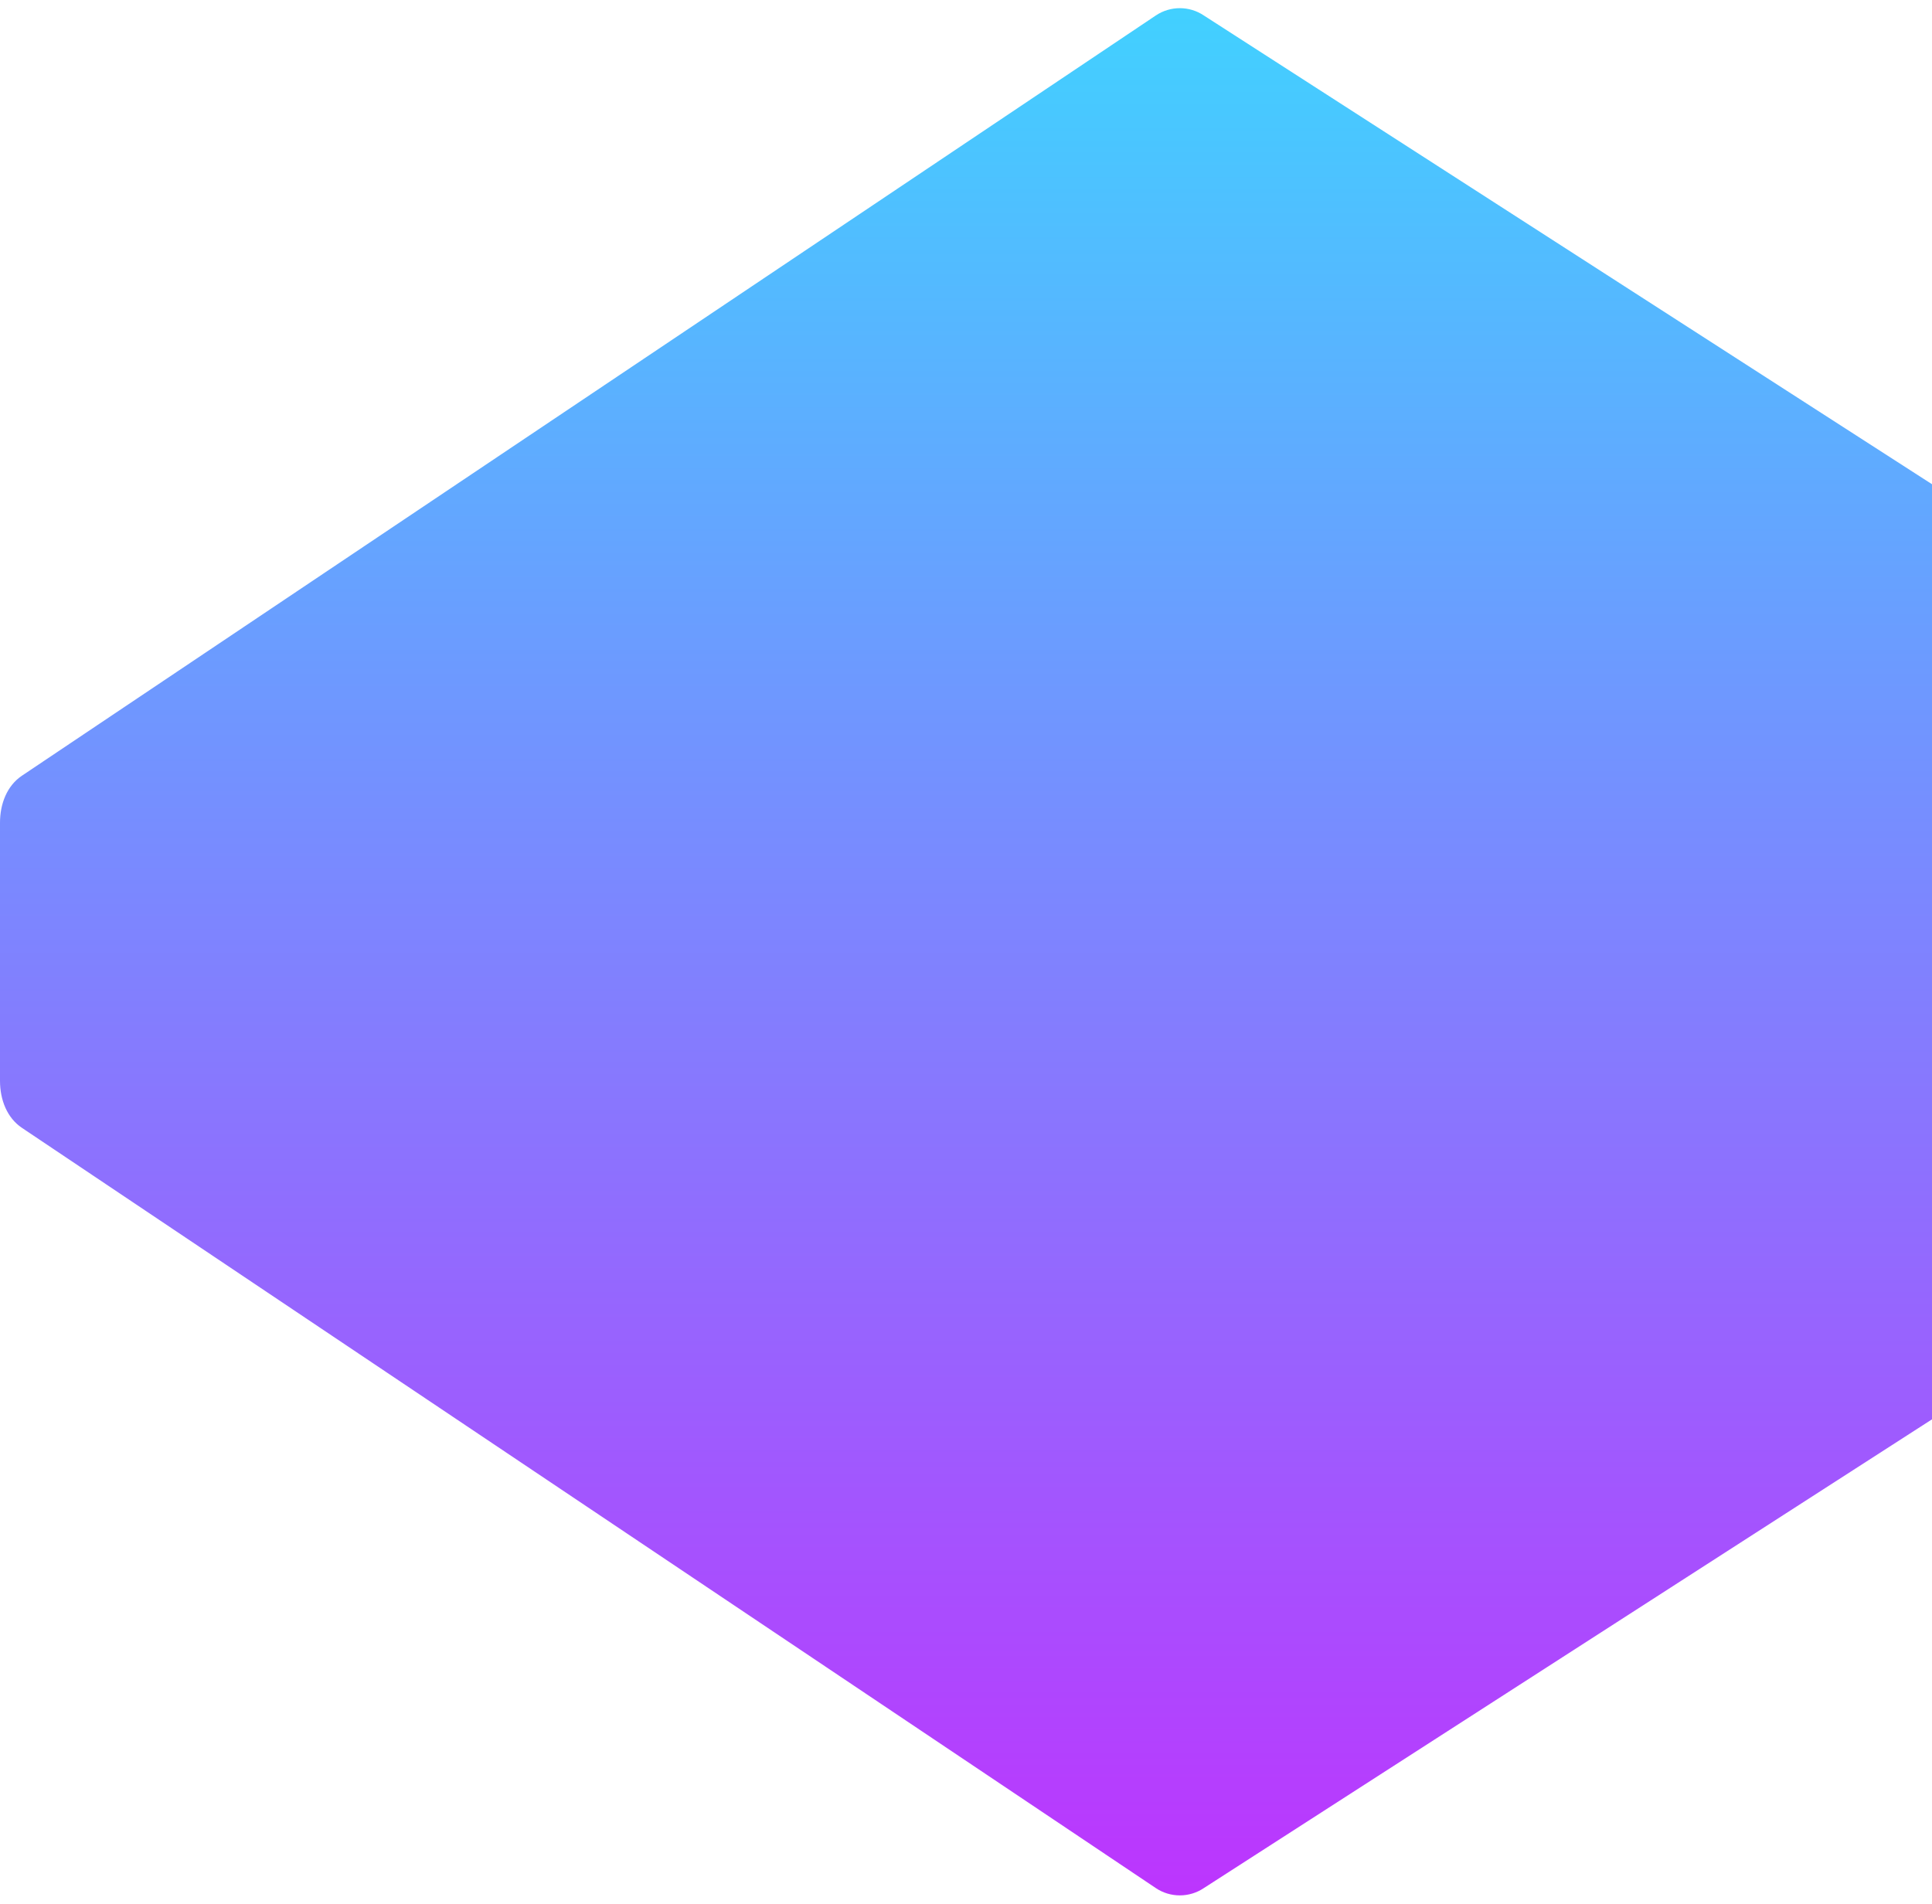
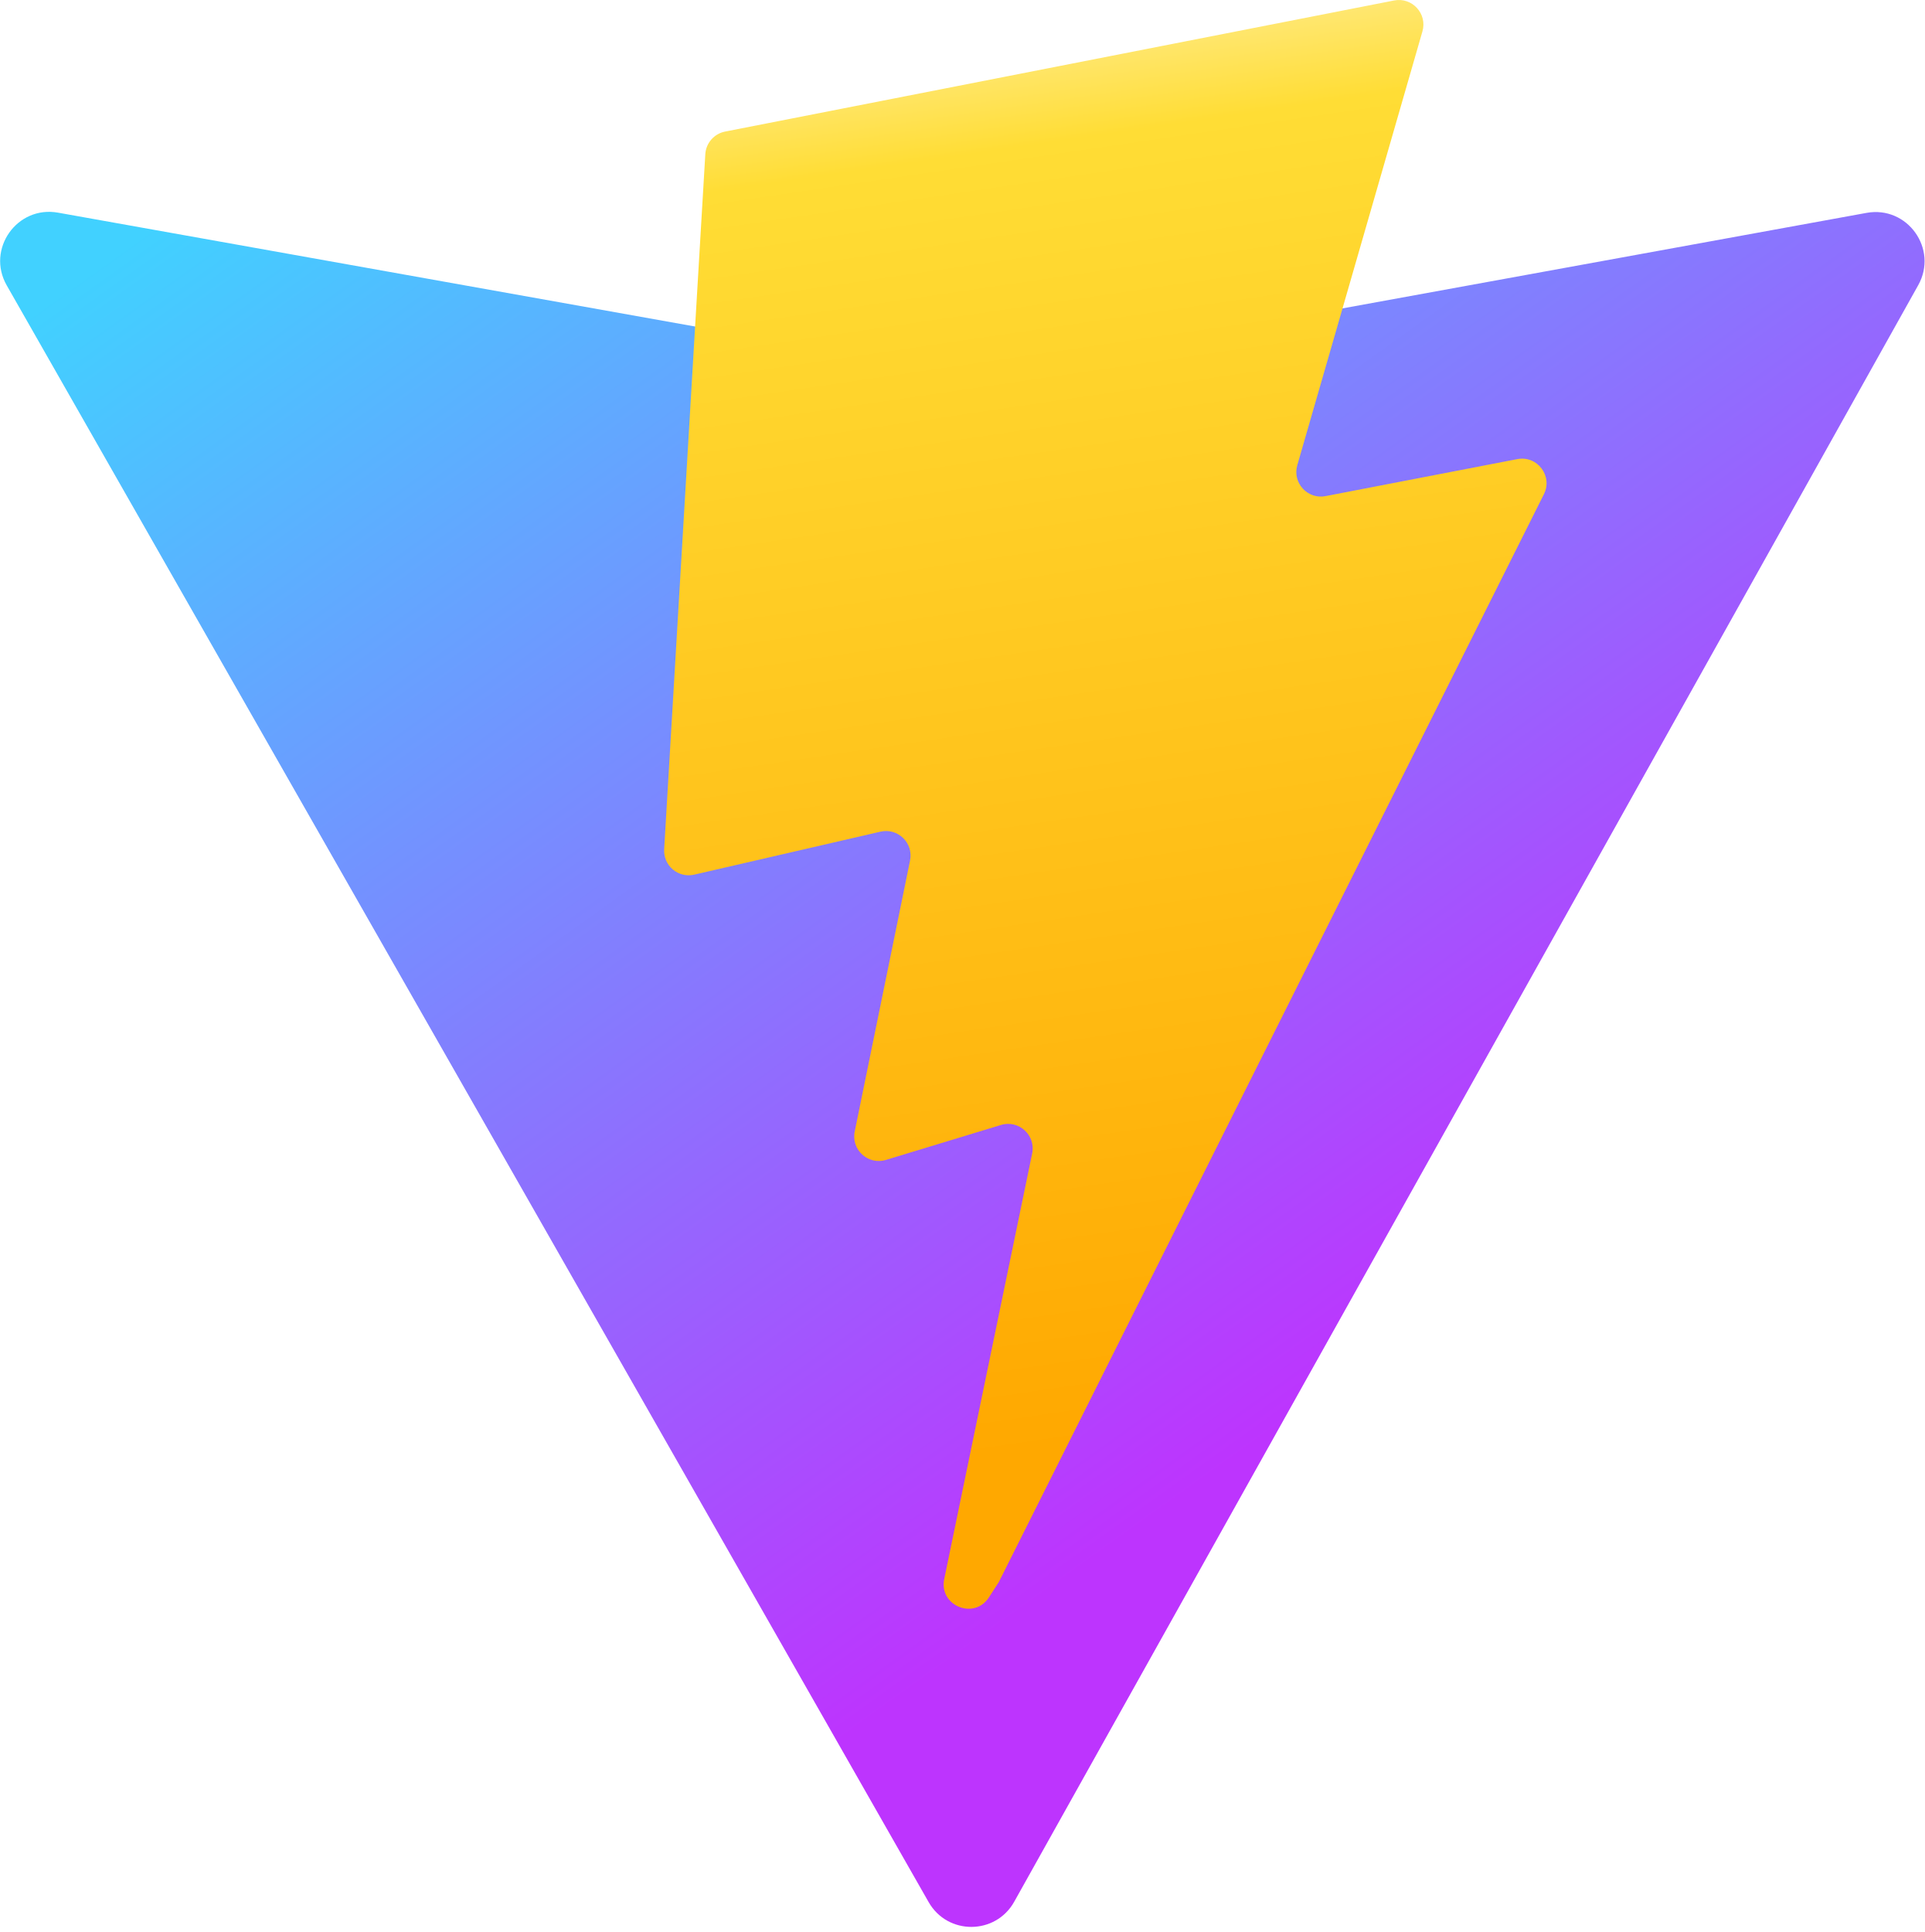
- <svg xmlns="http://www.w3.org/2000/svg" width="410" height="404" viewBox="0 0 410 404" fill="none">
-   <path d="M255.483 3.292C252.411 1.219 248.36 1.215 245.284 3.283L4.644 164.639C1.491 166.764 0 170.588 0 174.617V229.385C0 233.414 1.491 237.238 4.644 239.363L245.284 400.719C248.36 402.787 252.411 402.783 255.483 400.71L506.103 239.363C509.257 237.238 510.747 233.414 510.747 229.385V174.617C510.747 170.588 509.257 166.764 506.103 164.639L255.483 3.292Z" fill="url(#paint0_linear_0_1)" />
+ <svg xmlns="http://www.w3.org/2000/svg" aria-hidden="true" role="img" class="iconify iconify--logos" width="31.88" height="32" preserveAspectRatio="xMidYMid meet" viewBox="0 0 256 257">
  <defs>
-     <linearGradient id="paint0_linear_0_1" x1="255.373" y1="0.196" x2="255.373" y2="404.245" gradientUnits="userSpaceOnUse">
-       <stop stop-color="#41D1FF" />
-       <stop offset="1" stop-color="#BD34FE" />
+     <linearGradient id="IconifyId1813088fe1fbc01fb466" x1="-.828%" x2="57.636%" y1="7.652%" y2="78.411%">
+       <stop offset="0%" stop-color="#41D1FF" />
+       <stop offset="100%" stop-color="#BD34FE" />
+     </linearGradient>
+     <linearGradient id="IconifyId1813088fe1fbc01fb467" x1="43.376%" x2="50.316%" y1="2.242%" y2="89.03%">
+       <stop offset="0%" stop-color="#FFEA83" />
+       <stop offset="8.333%" stop-color="#FFDD35" />
+       <stop offset="100%" stop-color="#FFA800" />
    </linearGradient>
  </defs>
+   <path fill="url(#IconifyId1813088fe1fbc01fb466)" d="M255.153 37.938L134.897 252.976c-2.483 4.44-8.862 4.466-11.382.048L.875 37.958c-2.746-4.814 1.371-10.646 6.827-9.67l120.385 21.517a6.537 6.537 0 0 0 2.322-.004l117.867-21.483c5.438-.991 9.574 4.796 6.877 9.62Z" />
+   <path fill="url(#IconifyId1813088fe1fbc01fb467)" d="M185.432.063L96.44 17.501a3.268 3.268 0 0 0-2.634 3.014l-5.474 92.456a3.268 3.268 0 0 0 3.997 3.378l24.777-5.718c2.318-.535 4.413 1.507 3.936 3.838l-7.361 36.047c-.495 2.426 1.782 4.5 4.151 3.78l15.304-4.649c2.372-.72 4.652 1.36 4.15 3.788l-11.698 56.621c-.732 3.542 3.979 5.473 5.943 2.437l1.313-2.028l72.516-144.72c1.215-2.423-.88-5.186-3.54-4.672l-25.505 4.922c-2.396.462-4.435-1.77-3.759-4.114l16.646-57.705c.677-2.35-1.37-4.583-3.769-4.113Z" />
</svg>
